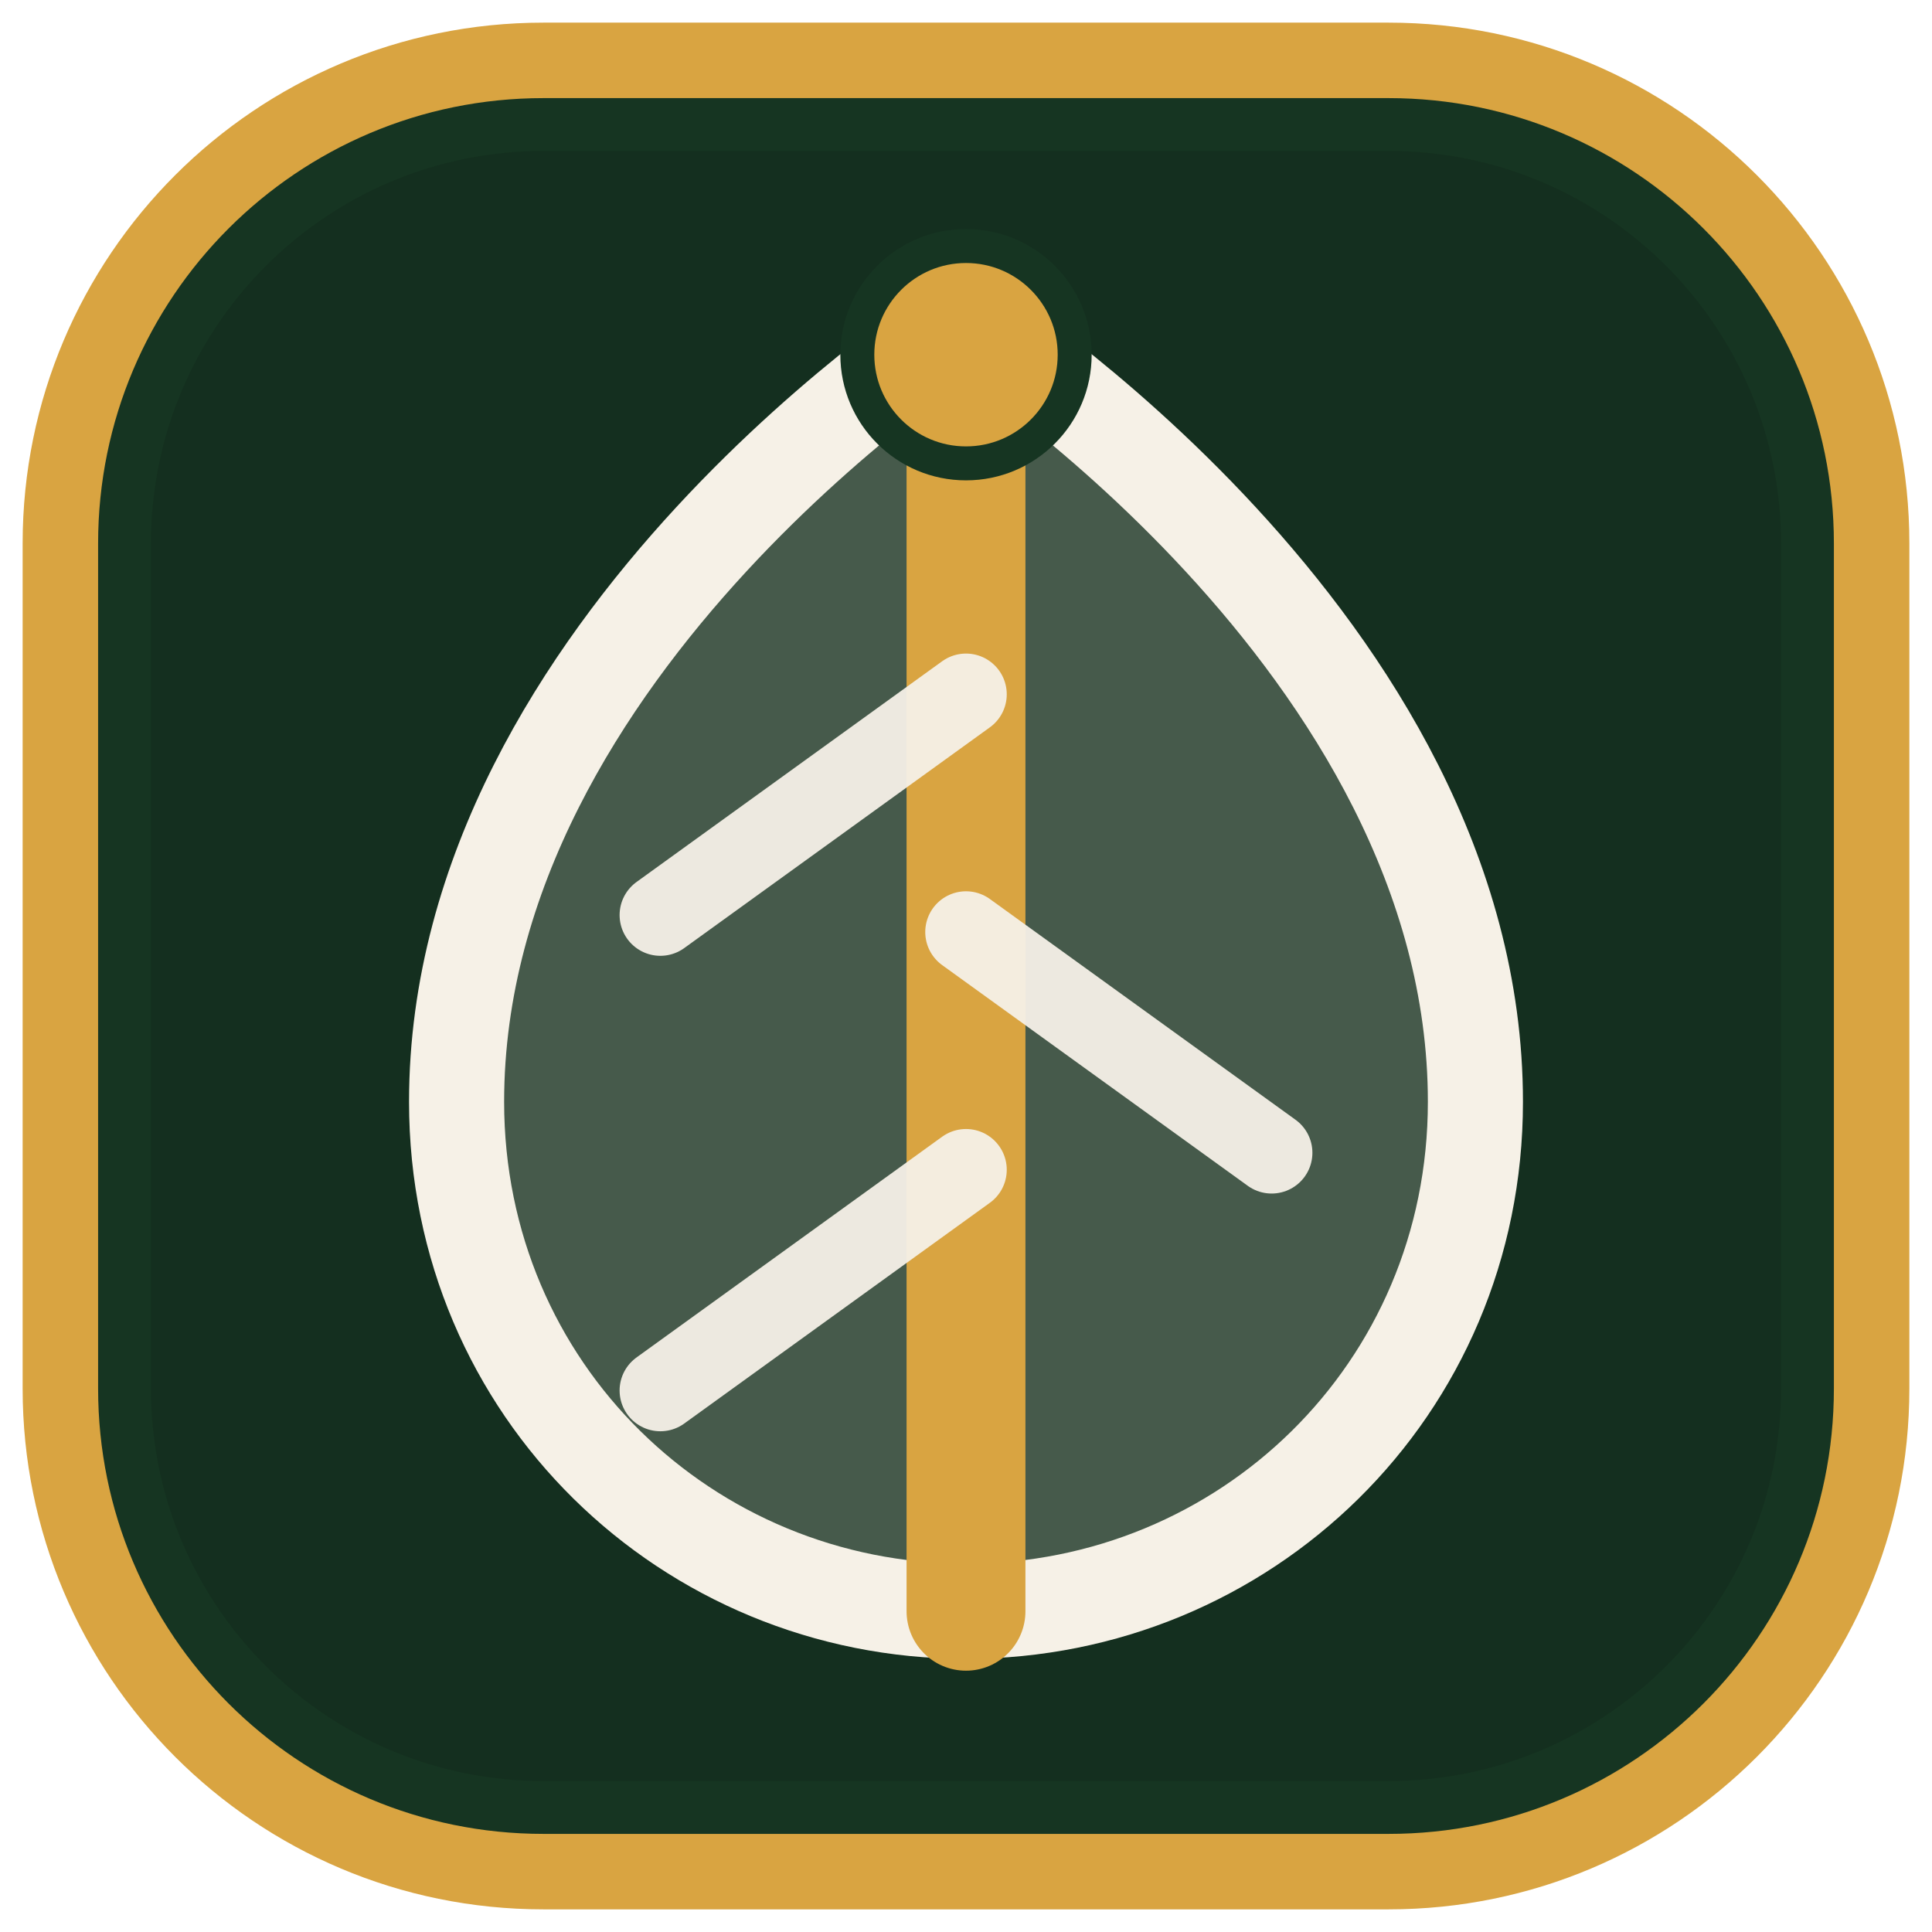
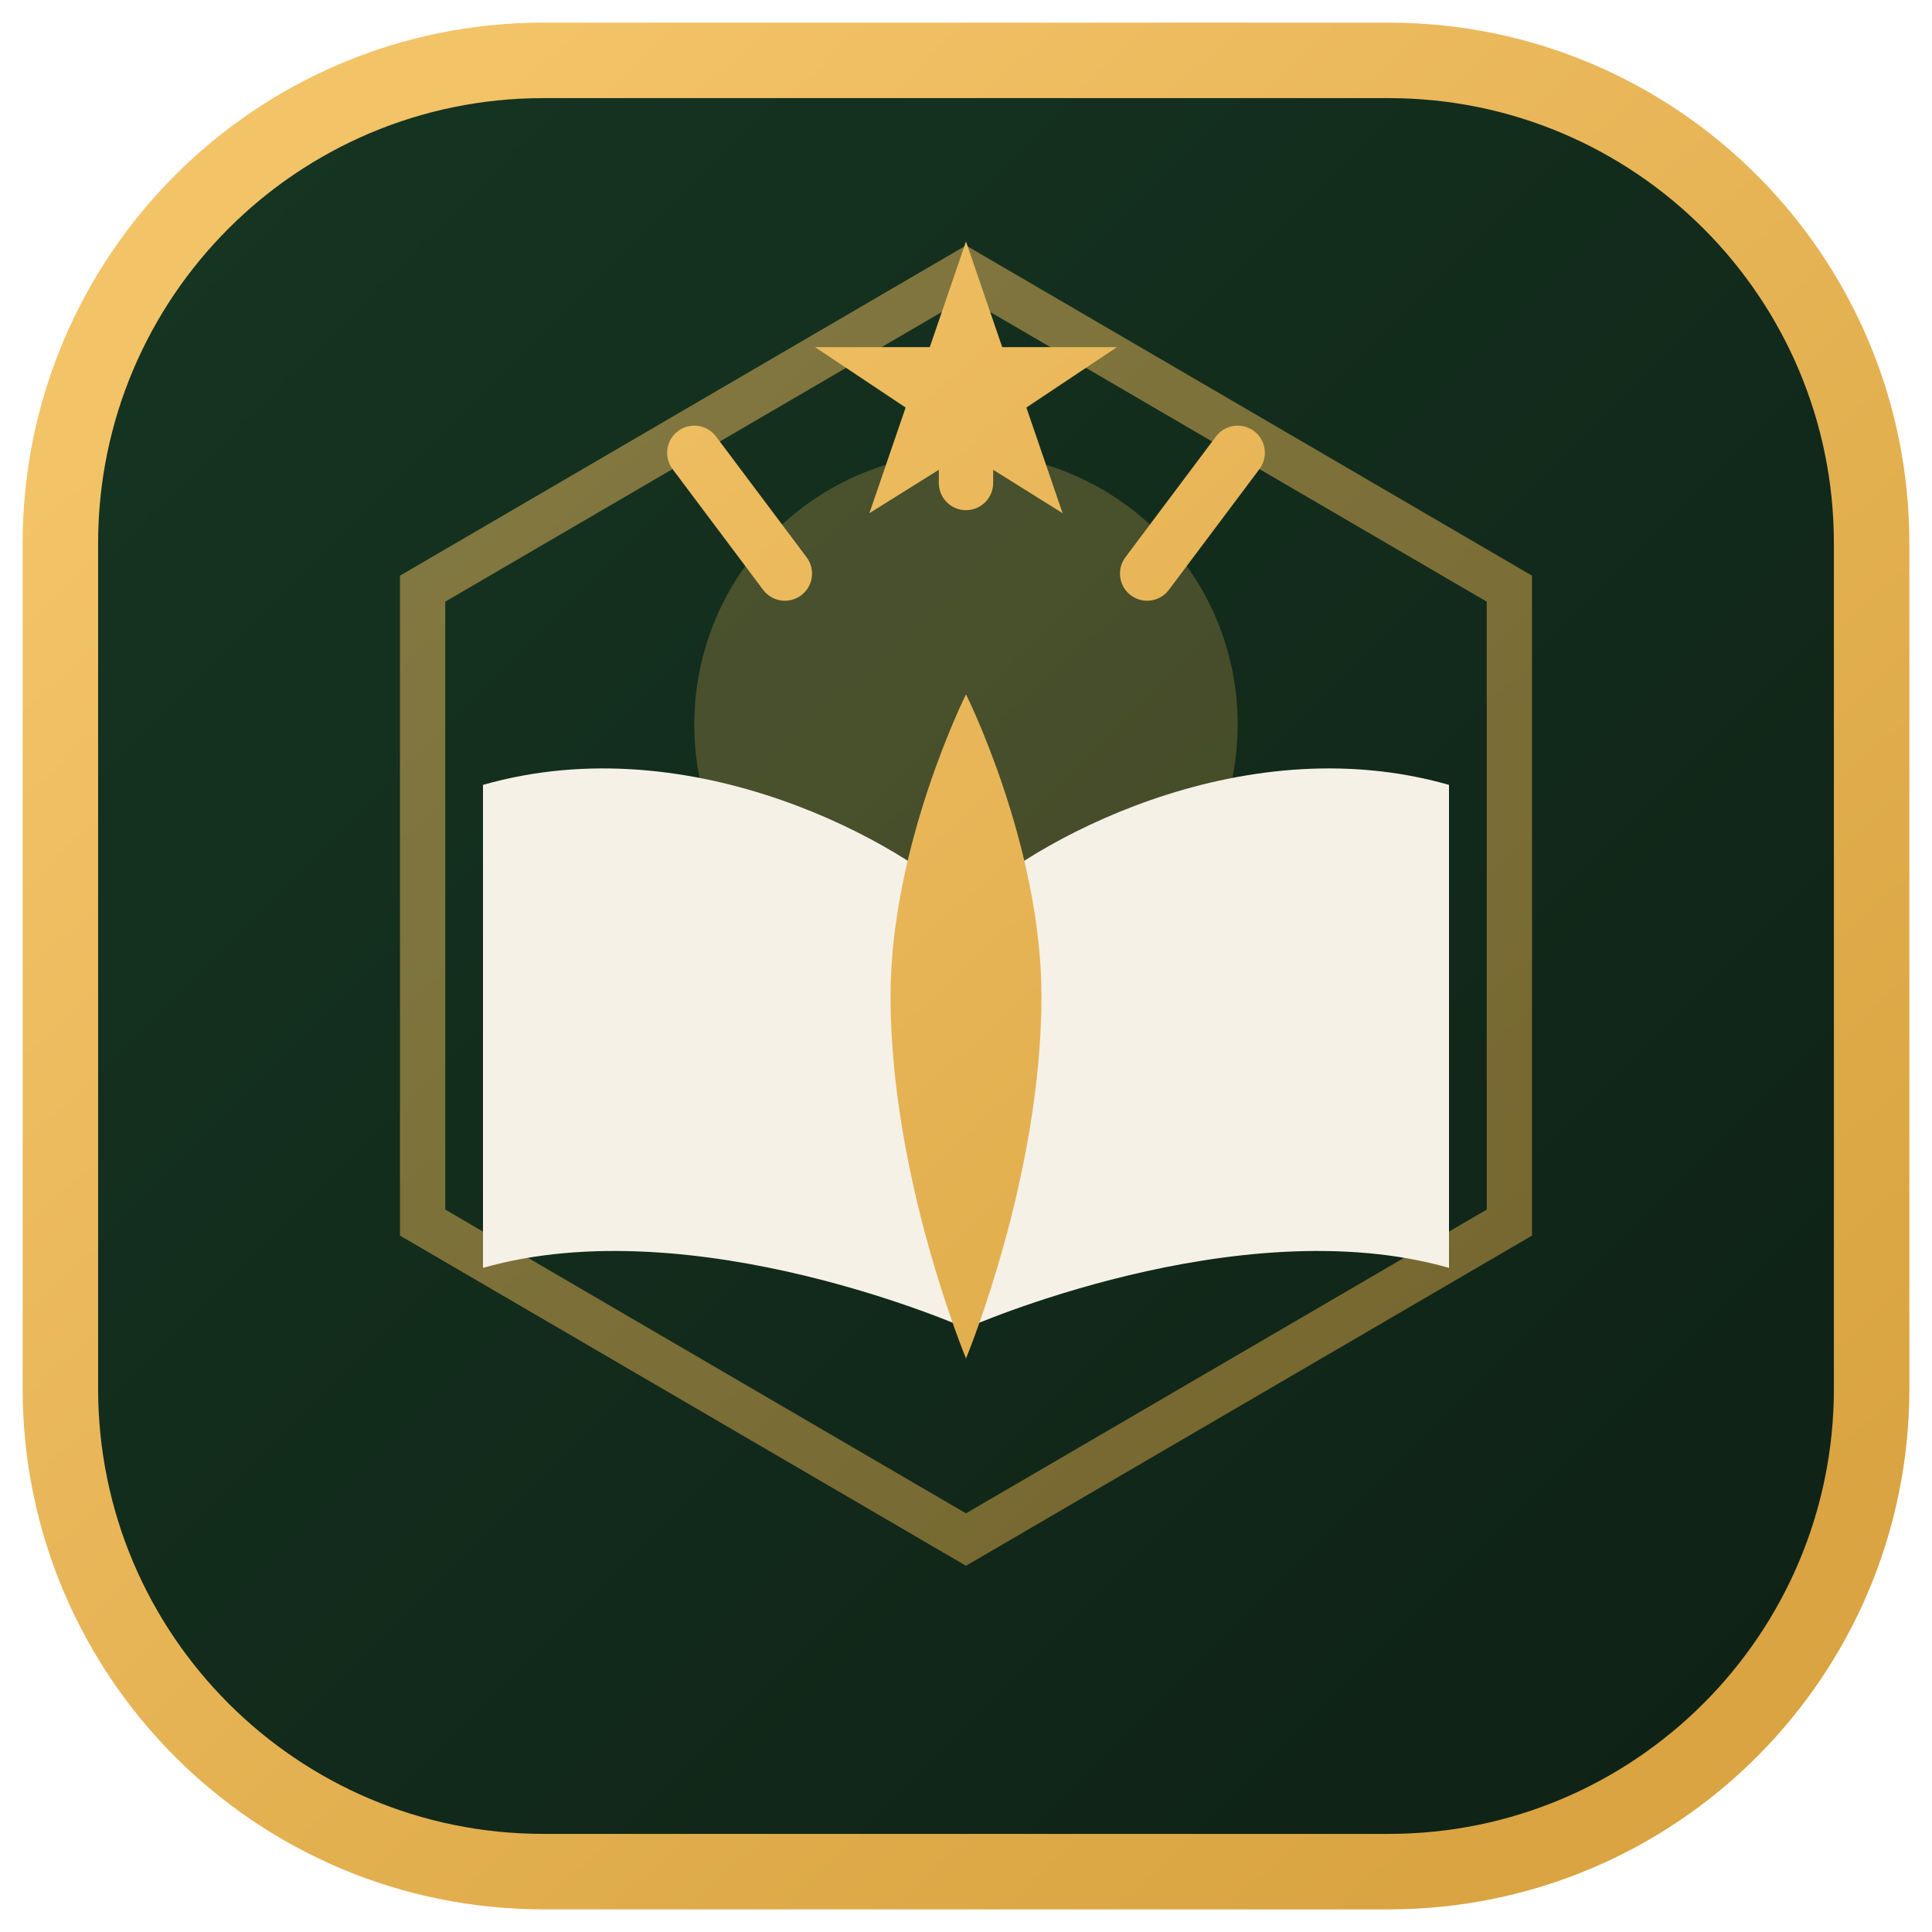
<svg xmlns="http://www.w3.org/2000/svg" viewBox="0 0 64 64" fill="none">
-   <rect x="2" y="2" width="60" height="60" rx="16" fill="#163522" stroke="#D9A441" stroke-width="2.5" />
-   <rect x="5" y="5" width="54" height="54" rx="13" fill="#11291A" opacity="0.45" />
-   <g transform="translate(5, 5) scale(1.125)">
-     <path d="M24 5C24 5 9 14.5 9 28C9 36.5 15.8 43 24 43C32.2 43 39 36.5 39 28C39 14.5 24 5 24 5Z" fill="#F6F1E7" fill-opacity="0.22" stroke="#F6F1E7" stroke-width="2.8" stroke-linejoin="round" />
-     <line x1="24" y1="6" x2="24" y2="43" stroke="#D9A441" stroke-width="3.5" stroke-linecap="round" />
-     <path d="M24 16 L15 22.5" stroke="#F6F1E7" stroke-width="2.4" stroke-linecap="round" stroke-opacity="0.95" />
-     <path d="M24 23 L33 29.5" stroke="#F6F1E7" stroke-width="2.4" stroke-linecap="round" stroke-opacity="0.95" />
-     <path d="M24 30 L15 36.5" stroke="#F6F1E7" stroke-width="2.4" stroke-linecap="round" stroke-opacity="0.95" />
-     <circle cx="24" cy="6" r="3.2" fill="#D9A441" stroke="#163522" stroke-width="1" />
-   </g>
+   <defs>
+     <linearGradient id="fav-gold" x1="10" y1="8" x2="54" y2="56" gradientUnits="userSpaceOnUse">
+       <stop offset="0%" stop-color="#F3C368" />
+       <stop offset="100%" stop-color="#D9A441" />
+     </linearGradient>
+     <linearGradient id="fav-bg" x1="4" y1="4" x2="60" y2="60" gradientUnits="userSpaceOnUse">
+       <stop offset="0%" stop-color="#163522" />
+       <stop offset="100%" stop-color="#0E2115" />
+     </linearGradient>
+   </defs>
+   <rect x="2" y="2" width="60" height="60" rx="16" fill="url(#fav-bg)" stroke="url(#fav-gold)" stroke-width="2.5" />
+   <path d="M32 9L50 19.5V40.5L32 51L14 40.5V19.5L32 9Z" stroke="url(#fav-gold)" stroke-width="1.5" stroke-opacity="0.5" fill="none" />
+   <circle cx="32" cy="24" r="9" fill="url(#fav-gold)" fill-opacity="0.25" />
+   <path d="M32 12V16" stroke="url(#fav-gold)" stroke-width="1.8" stroke-linecap="round" />
+   <path d="M23 15L26 19" stroke="url(#fav-gold)" stroke-width="1.8" stroke-linecap="round" />
+   <path d="M41 15L38 19" stroke="url(#fav-gold)" stroke-width="1.8" stroke-linecap="round" />
+   <path d="M32 44C32 44 23 40 16 42V26C23 24 30 28 32 30C34 28 41 24 48 26V42C41 40 32 44 32 44Z" fill="#F6F1E7" />
+   <path d="M32 23C32 23 29.5 28 29.5 33C29.5 39 32 45 32 45C32 45 34.5 39 34.5 33C34.5 28 32 23 32 23Z" fill="url(#fav-gold)" />
+   <polygon points="32,8 33.2,11.5 37,11.5 34,13.5 35.2,17 32,15 28.8,17 30,13.5 27,11.5 30.8,11.5" fill="url(#fav-gold)" />
</svg>
